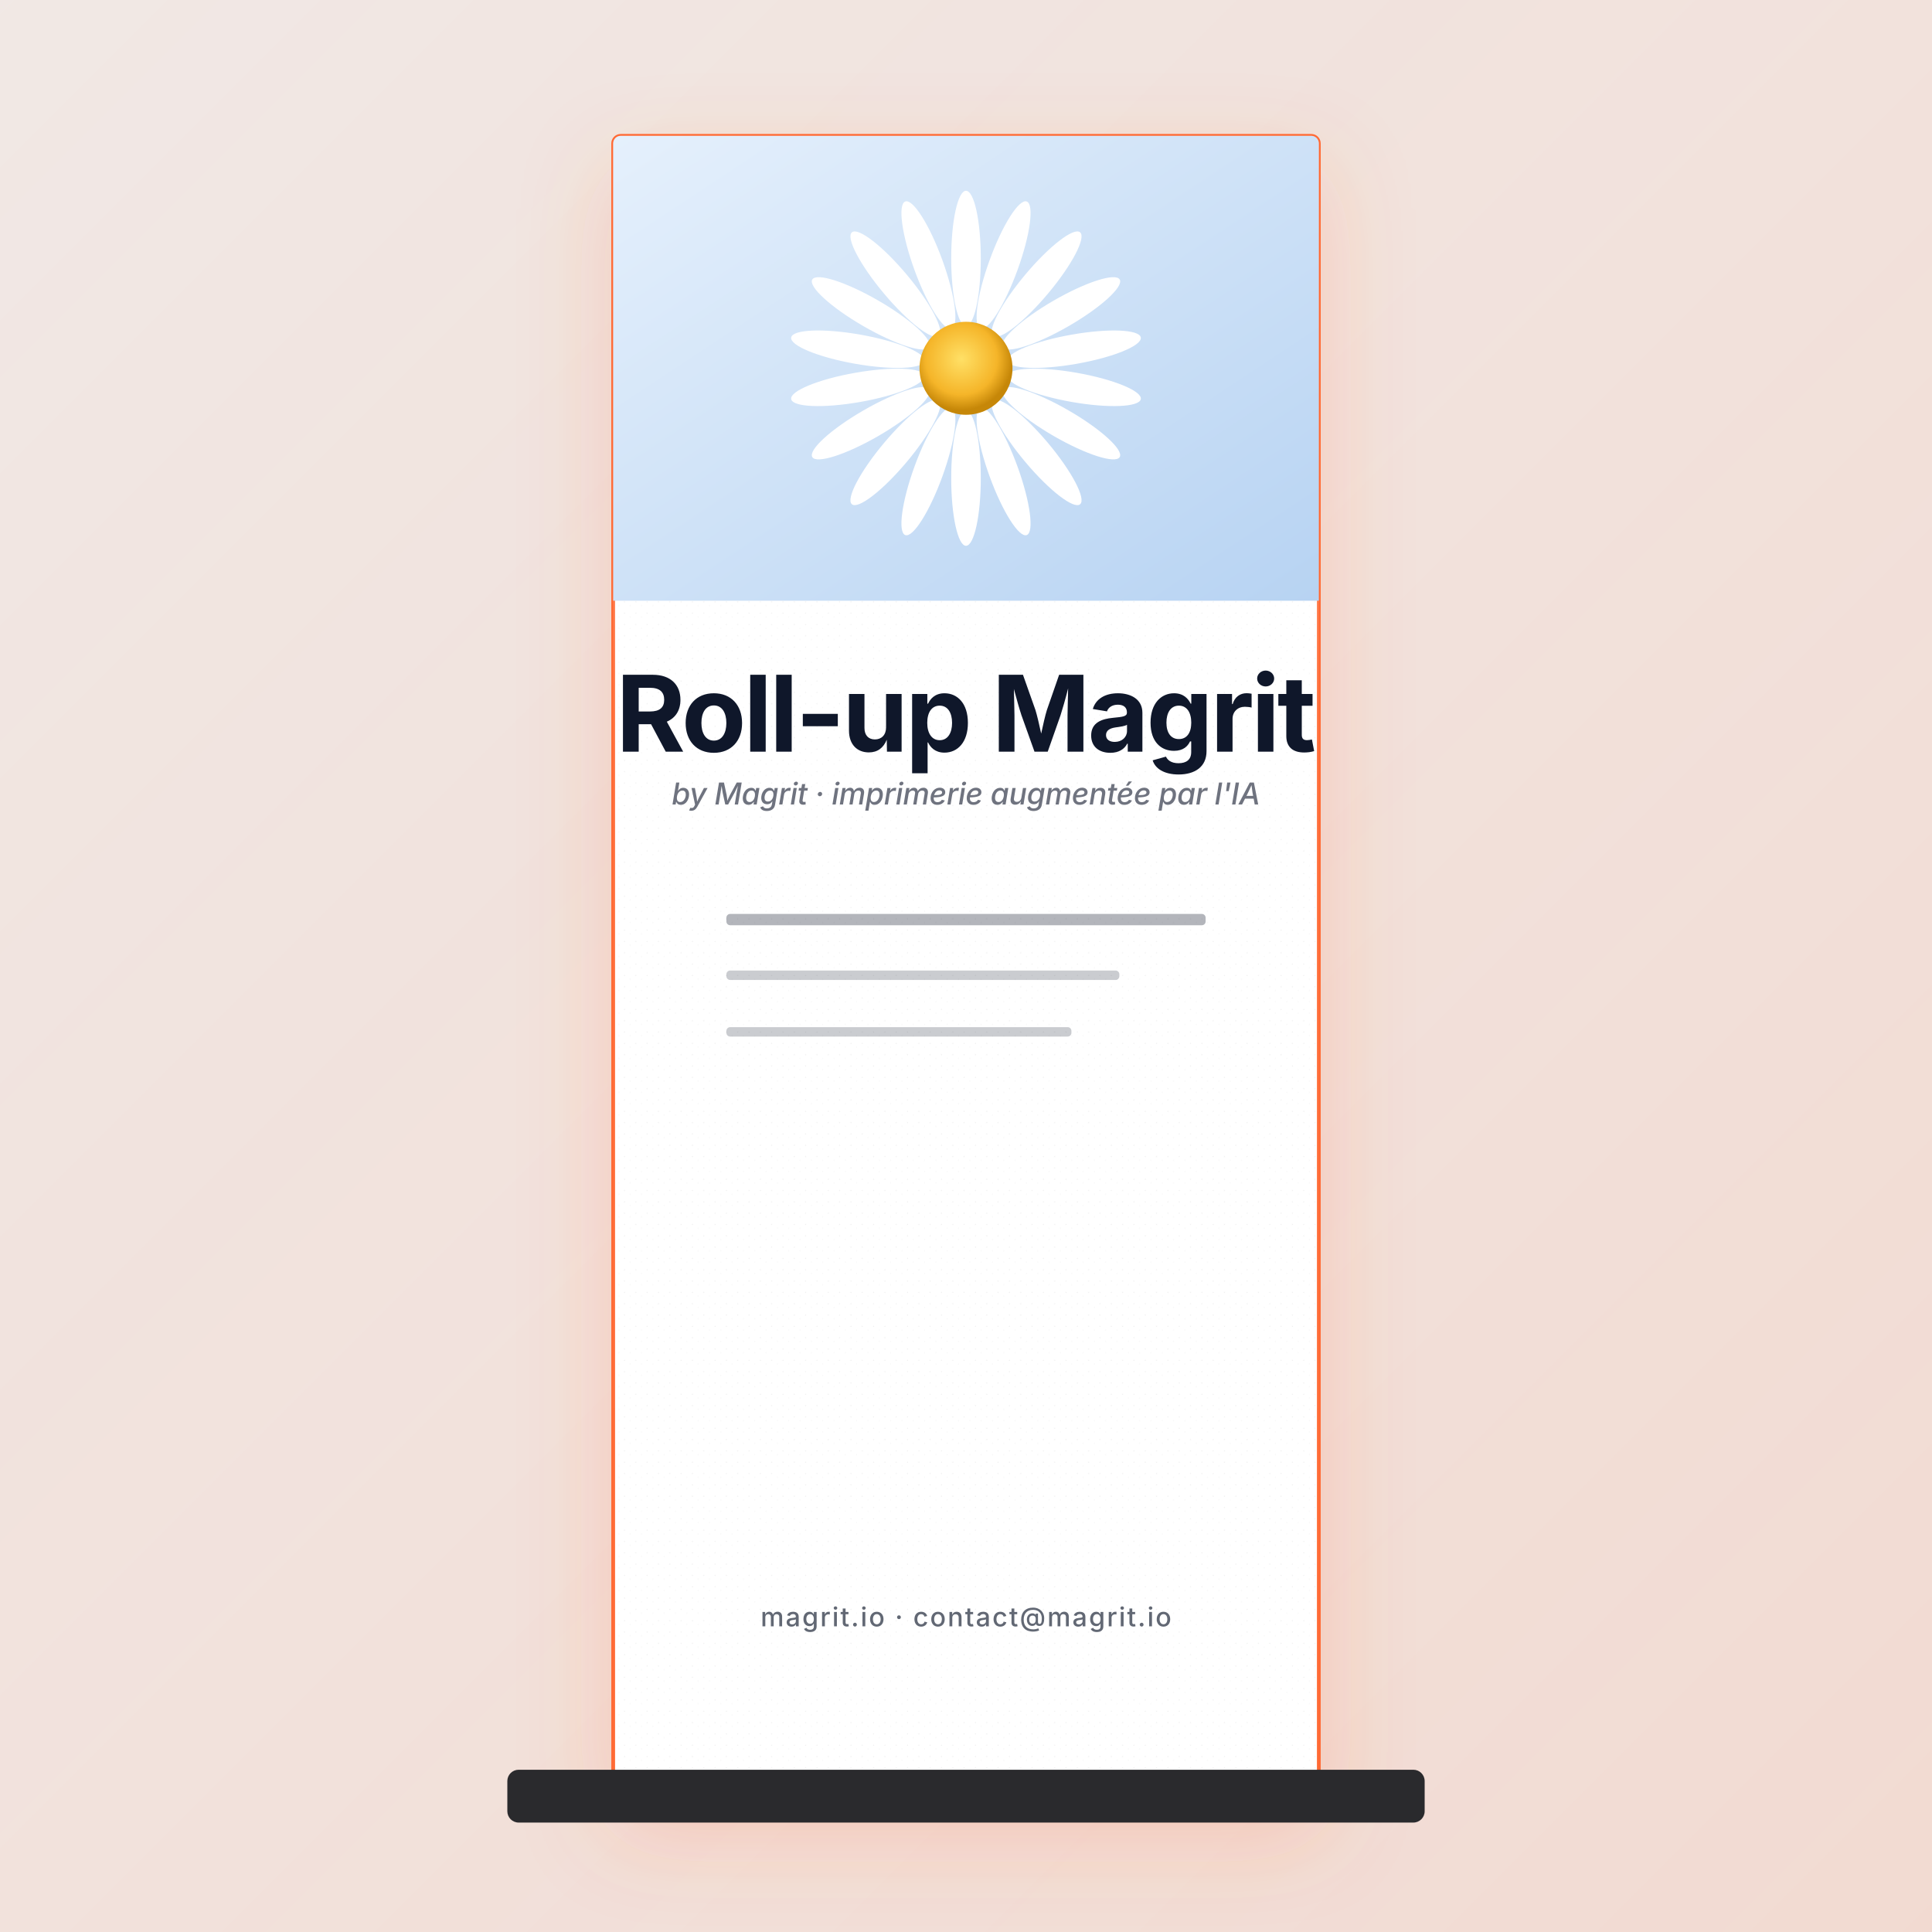
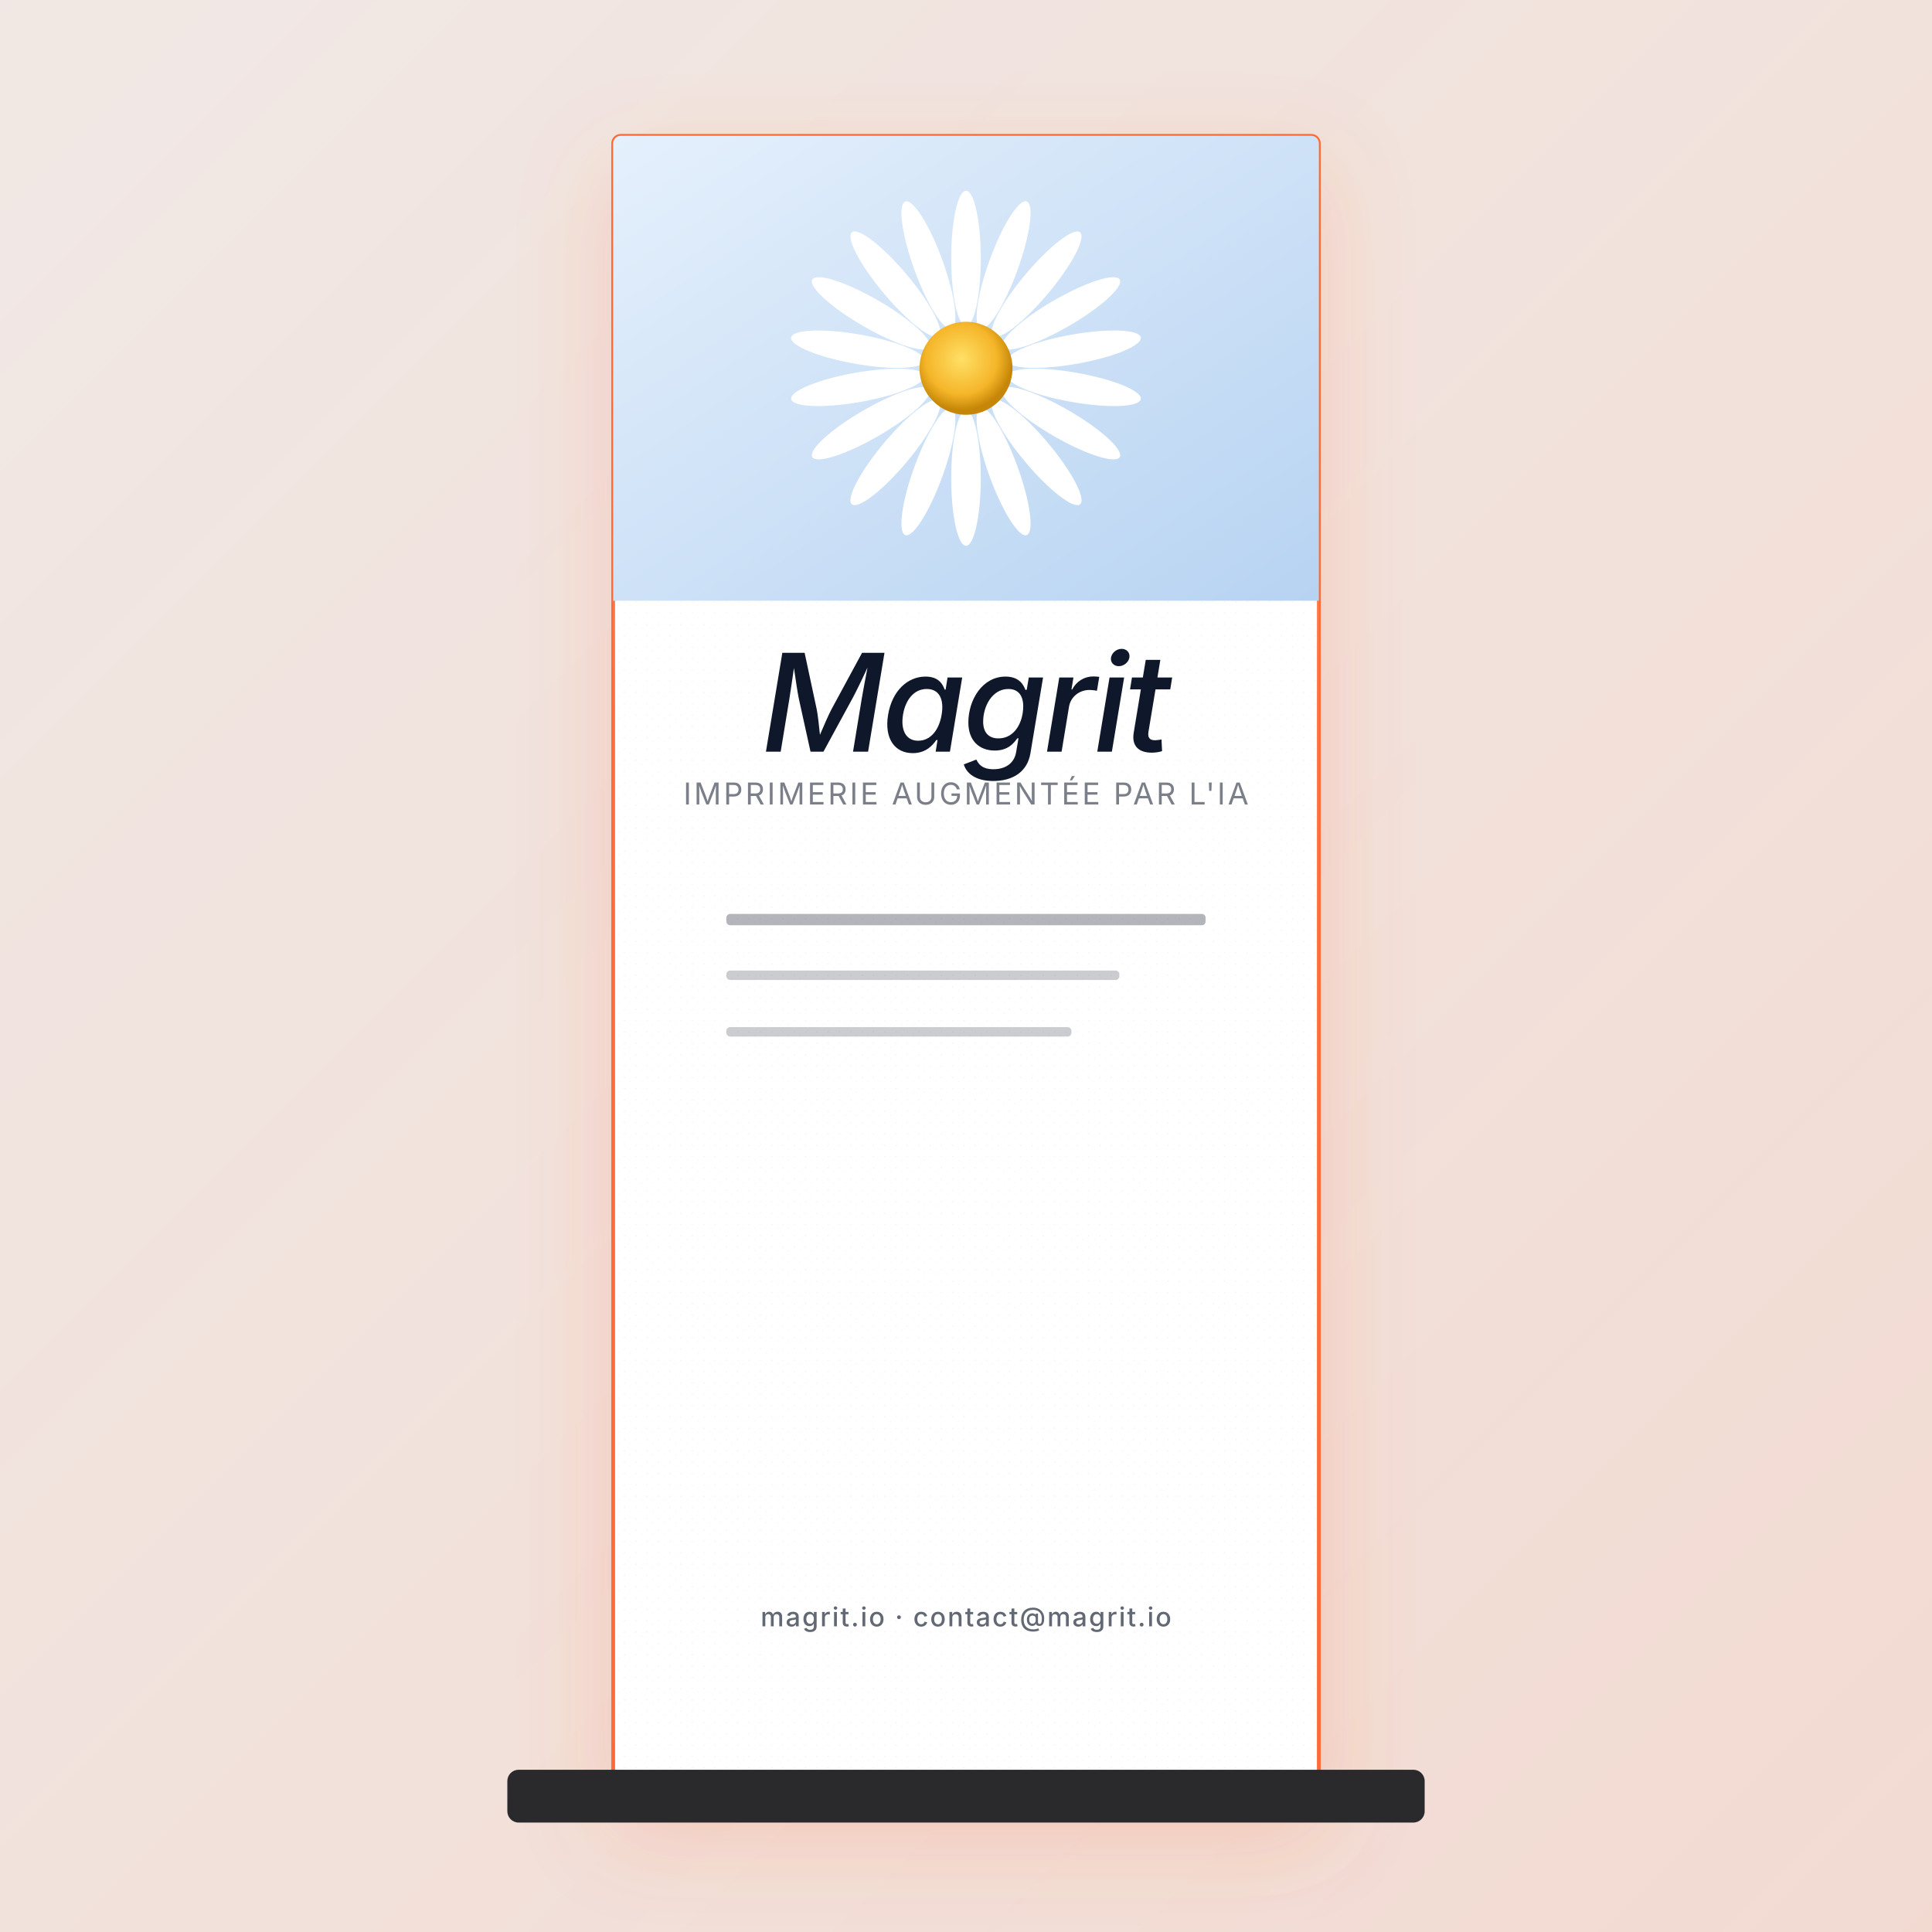
<svg xmlns="http://www.w3.org/2000/svg" viewBox="0 0 1024 1024" width="1024" height="1024">
  <defs>
    <linearGradient id="bg" x1="0%" y1="0%" x2="100%" y2="100%">
      <stop offset="0%" stop-color="#FF6B35" stop-opacity="0.06" />
      <stop offset="100%" stop-color="#FF6B35" stop-opacity="0.16" />
    </linearGradient>
    <linearGradient id="mgTileKakemono" x1="0%" y1="0%" x2="100%" y2="100%">
      <stop offset="0%" stop-color="#E5F0FC" />
      <stop offset="100%" stop-color="#B7D3F2" />
    </linearGradient>
    <radialGradient id="mgCoreKakemono" cx="45%" cy="40%" r="55%">
      <stop offset="0%" stop-color="#FFE066" />
      <stop offset="70%" stop-color="#F5B529" />
      <stop offset="100%" stop-color="#C68708" />
    </radialGradient>
    <clipPath id="kakemonoClip">
      <rect x="325" y="72" width="374" height="880" rx="4" ry="4" />
    </clipPath>
    <filter id="shadowDouble" x="-15%" y="-15%" width="130%" height="130%">
      <feDropShadow dx="0" dy="4" stdDeviation="6" flood-color="#000" flood-opacity="0.18" />
      <feDropShadow dx="0" dy="18" stdDeviation="24" flood-color="#FF6B35" flood-opacity="0.22" />
    </filter>
    <linearGradient id="paperHighlight" x1="0%" y1="0%" x2="0%" y2="100%">
      <stop offset="0%" stop-color="#ffffff" stop-opacity="0.35" />
      <stop offset="35%" stop-color="#ffffff" stop-opacity="0.05" />
      <stop offset="100%" stop-color="#ffffff" stop-opacity="0" />
    </linearGradient>
    <pattern id="paperTexture" width="6" height="6" patternUnits="userSpaceOnUse">
      <rect width="6" height="6" fill="white" />
      <circle cx="1" cy="1" r="0.3" fill="#e5e5e5" opacity="0.6" />
      <circle cx="4" cy="3" r="0.25" fill="#e5e5e5" opacity="0.5" />
    </pattern>
  </defs>
  <rect width="1024" height="1024" fill="url(#bg)" />
  <rect x="325" y="72" width="374" height="880" fill="url(#paperTexture)" stroke="#FF6B35" stroke-width="2" rx="4" ry="4" filter="url(#shadowDouble)" />
  <rect x="325" y="72" width="374" height="880" fill="url(#paperHighlight)" rx="4" ry="4" pointer-events="none" />
  <g clip-path="url(#kakemonoClip)">
    <rect x="325" y="72" width="374" height="246.4" fill="url(#mgTileKakemono)" />
    <g transform="translate(512 195.2)">
      <g fill="#FFFFFF">
        <ellipse cx="0" cy="-58.24" rx="7.84" ry="35.84" transform="rotate(0)" />
        <ellipse cx="0" cy="-58.24" rx="7.84" ry="35.84" transform="rotate(20)" />
        <ellipse cx="0" cy="-58.24" rx="7.84" ry="35.84" transform="rotate(40)" />
        <ellipse cx="0" cy="-58.24" rx="7.84" ry="35.84" transform="rotate(60)" />
        <ellipse cx="0" cy="-58.24" rx="7.84" ry="35.84" transform="rotate(80)" />
        <ellipse cx="0" cy="-58.24" rx="7.84" ry="35.84" transform="rotate(100)" />
        <ellipse cx="0" cy="-58.24" rx="7.84" ry="35.84" transform="rotate(120)" />
        <ellipse cx="0" cy="-58.24" rx="7.84" ry="35.84" transform="rotate(140)" />
        <ellipse cx="0" cy="-58.24" rx="7.84" ry="35.84" transform="rotate(160)" />
        <ellipse cx="0" cy="-58.24" rx="7.84" ry="35.84" transform="rotate(180)" />
        <ellipse cx="0" cy="-58.24" rx="7.84" ry="35.84" transform="rotate(200)" />
        <ellipse cx="0" cy="-58.24" rx="7.84" ry="35.84" transform="rotate(220)" />
        <ellipse cx="0" cy="-58.24" rx="7.84" ry="35.84" transform="rotate(240)" />
        <ellipse cx="0" cy="-58.24" rx="7.84" ry="35.84" transform="rotate(260)" />
        <ellipse cx="0" cy="-58.24" rx="7.84" ry="35.84" transform="rotate(280)" />
        <ellipse cx="0" cy="-58.24" rx="7.84" ry="35.84" transform="rotate(300)" />
        <ellipse cx="0" cy="-58.24" rx="7.84" ry="35.84" transform="rotate(320)" />
        <ellipse cx="0" cy="-58.24" rx="7.84" ry="35.84" transform="rotate(340)" />
      </g>
      <circle r="24.64" fill="url(#mgCoreKakemono)" />
    </g>
    <rect x="325" y="944" width="374" height="8" fill="#F5B529" />
  </g>
-   <text x="512" y="398.4" text-anchor="middle" font-family="Inter" font-size="56" font-weight="700" fill="#0F172A" letter-spacing="-0.025em">Roll-up Magrit</text>
-   <text x="512" y="426.4" text-anchor="middle" font-family="Inter" font-size="16" font-weight="500" font-style="italic" fill="#0F172A" fill-opacity="0.60" letter-spacing="-0.01em">by Magrit · imprimerie augmentée par l'IA</text>
+   <text x="512" y="398.4" text-anchor="middle" font-family="Inter" font-size="72" font-weight="500" font-style="italic" fill="#0F172A" letter-spacing="-0.025em">Magrit</text>
+   <text x="512" y="426.4" text-anchor="middle" font-family="Inter" font-size="16" font-weight="400" fill="#0F172A" fill-opacity="0.55" letter-spacing="0.08em">IMPRIMERIE AUGMENTÉE PAR L'IA</text>
  <rect x="385" y="484.4" width="254" height="6" fill="#0F172A" opacity="0.32" rx="2" />
  <rect x="385" y="514.4" width="208.28" height="5" fill="#0F172A" opacity="0.22" rx="2" />
  <rect x="385" y="544.4" width="182.88" height="5" fill="#0F172A" opacity="0.22" rx="2" />
  <text x="512" y="862" text-anchor="middle" font-family="Inter" font-size="14" font-weight="500" fill="#0F172A" fill-opacity="0.65" letter-spacing="0.06em">magrit.io · contact@magrit.io</text>
  <rect x="268.9" y="938" width="486.2" height="28" fill="#2A2A2D" rx="6" />
</svg>
